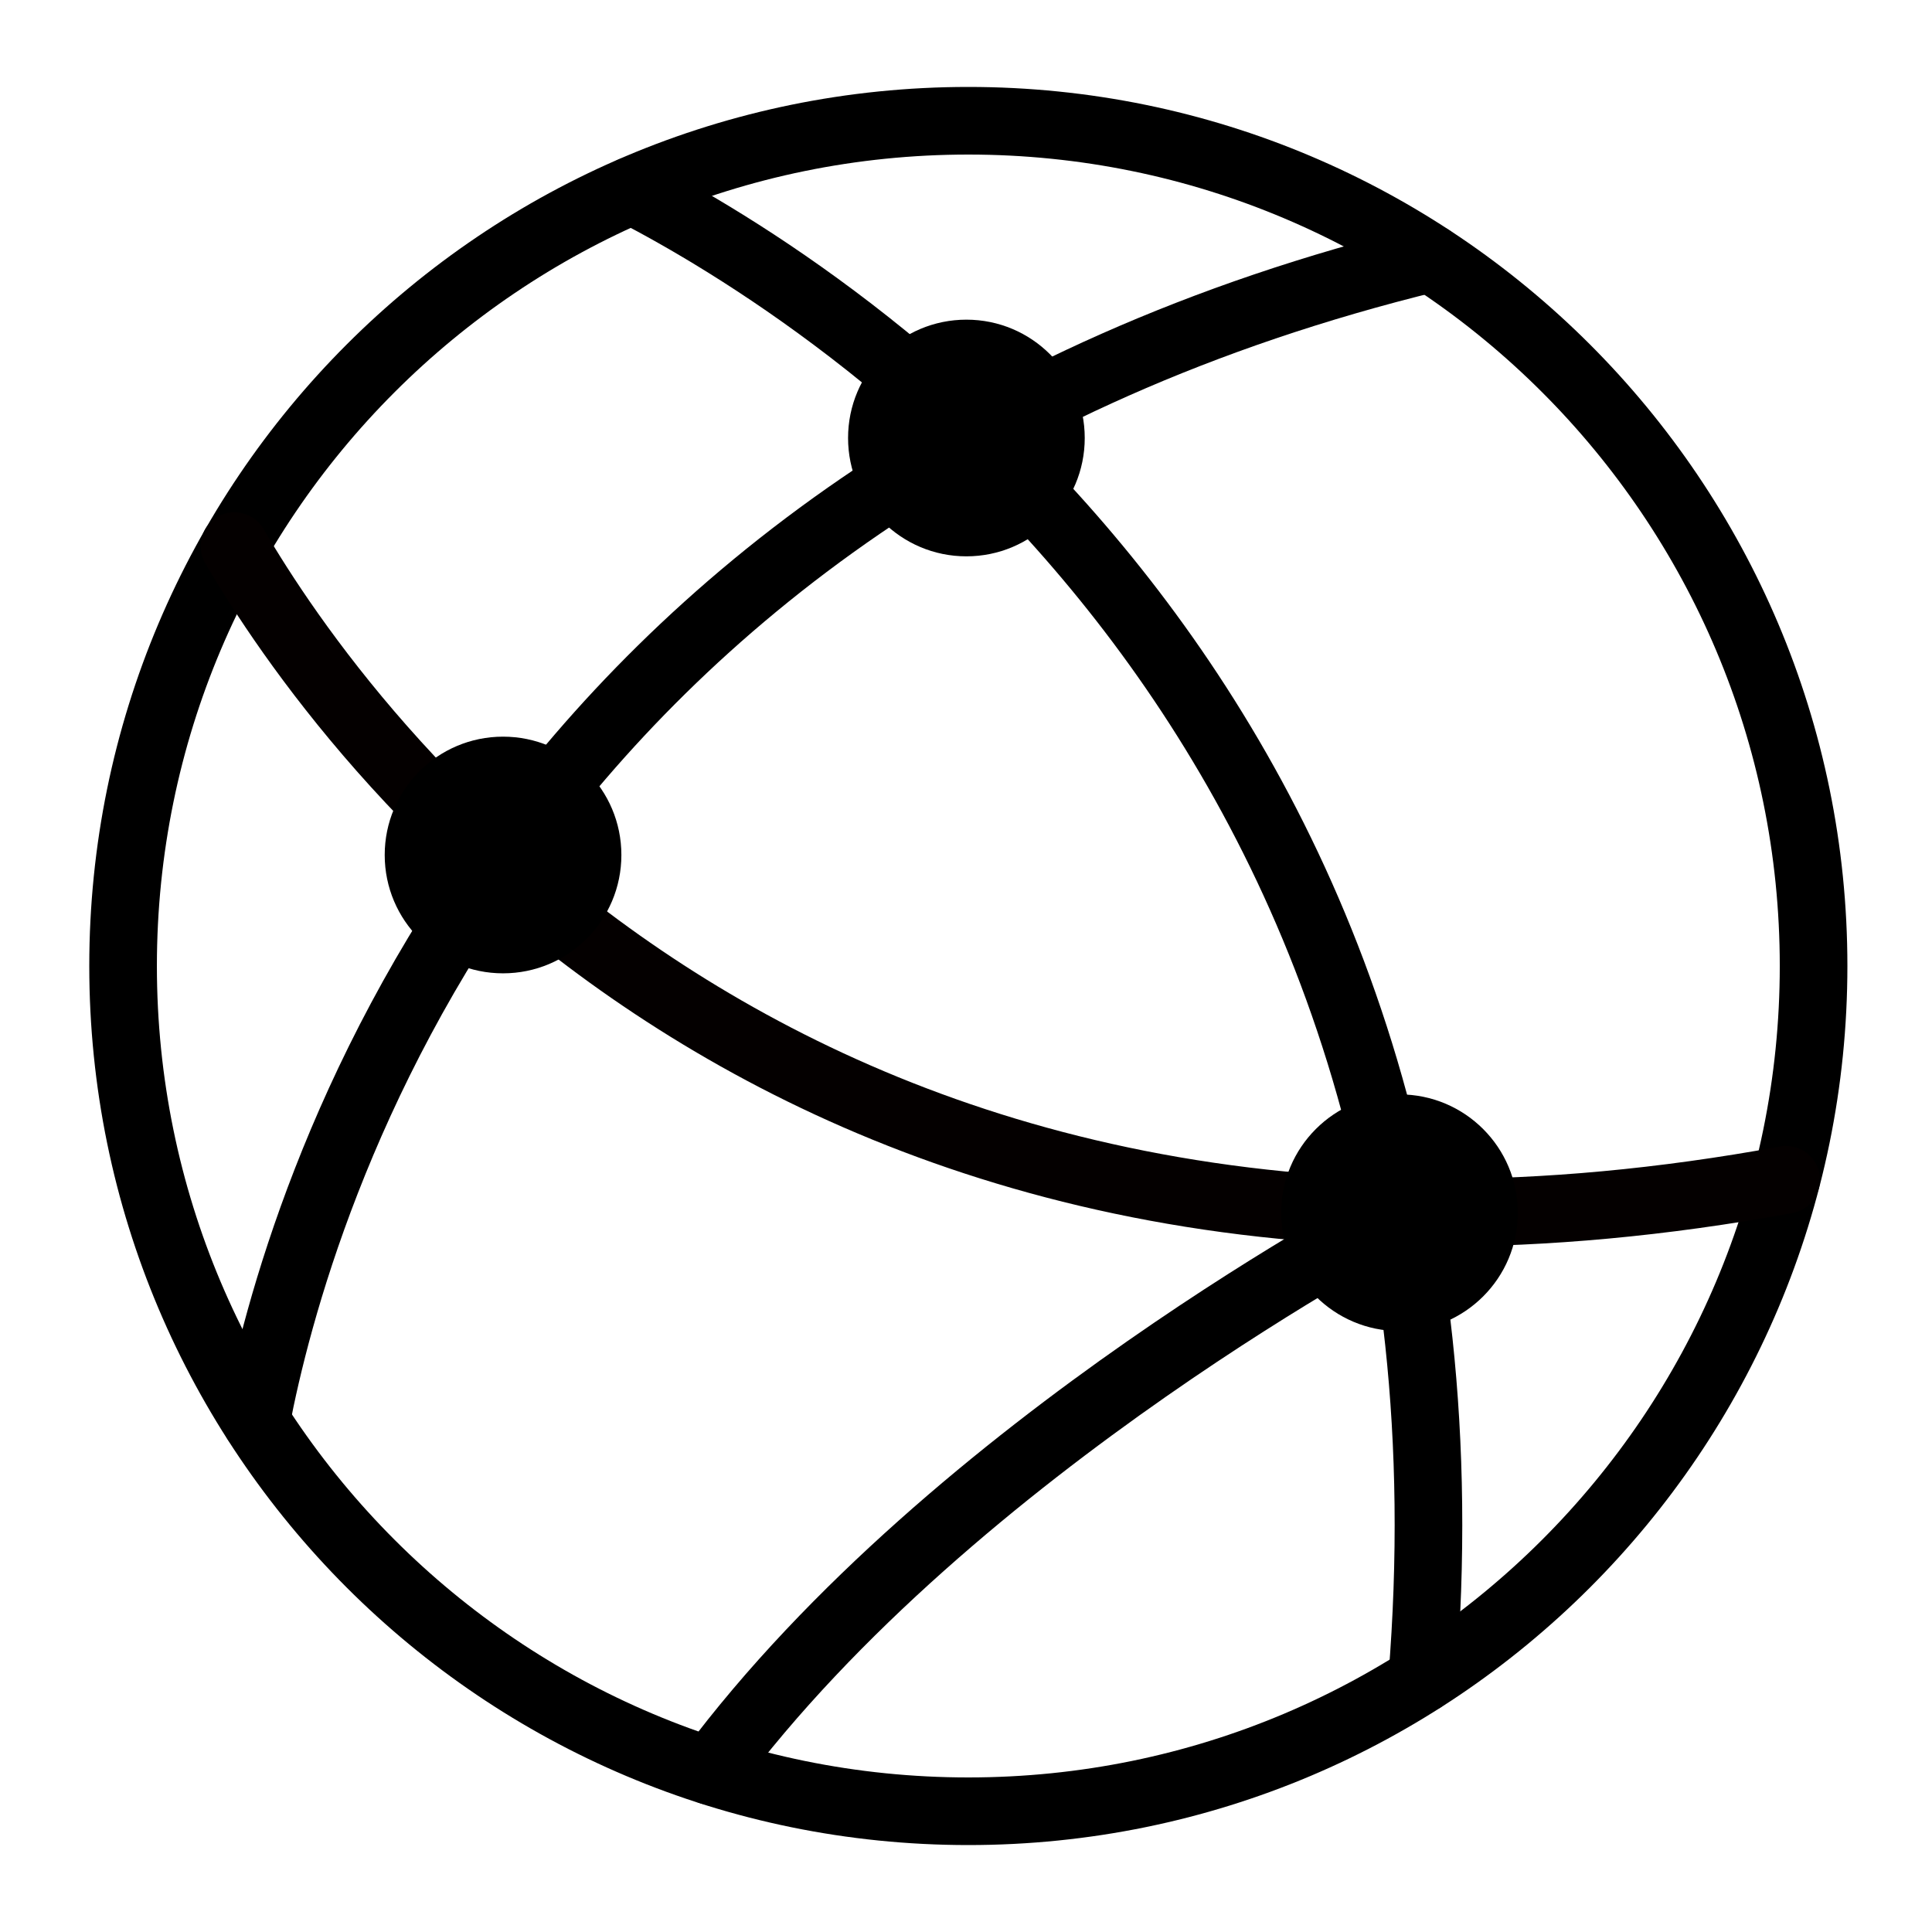
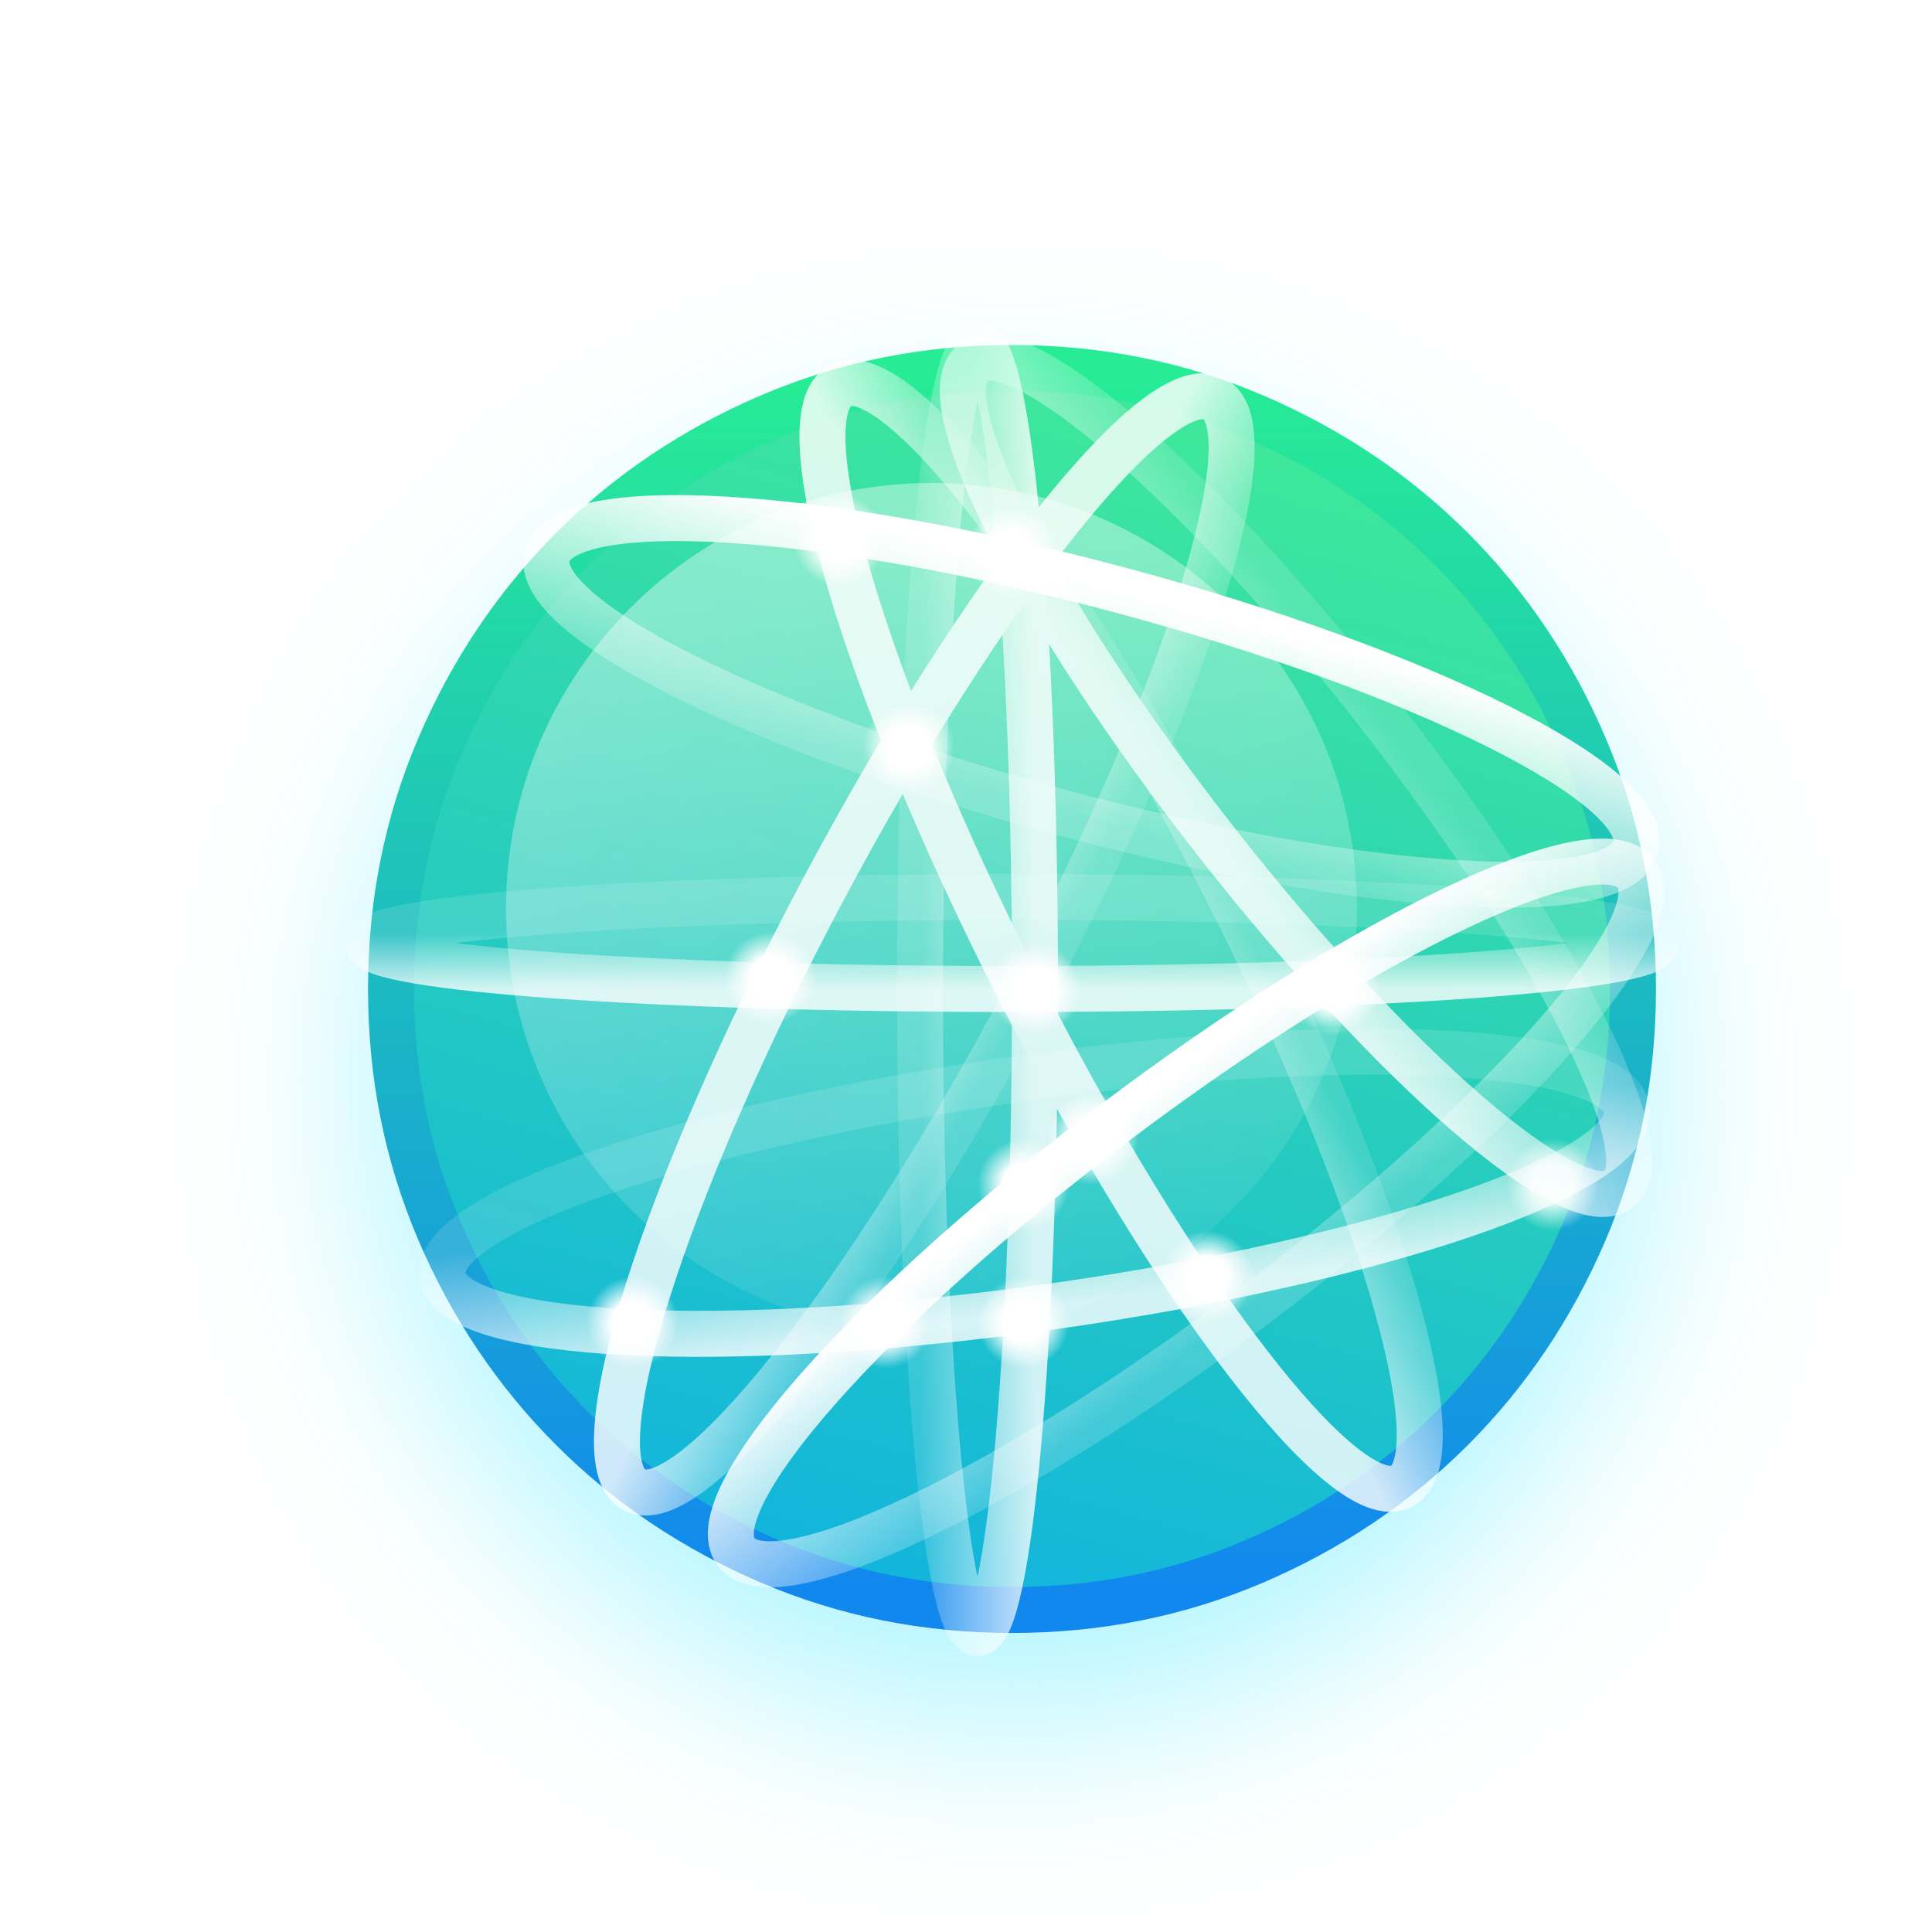
- <svg xmlns="http://www.w3.org/2000/svg" version="1.1" id="图层_1" x="0px" y="0px" viewBox="0 0 24 24" enable-background="new 0 0 24 24" xml:space="preserve">
-   <defs id="defs29" />
-   <g id="g24">
-     <circle fill="none" stroke="#B4B4B4" stroke-width="0.84" stroke-linecap="round" stroke-linejoin="round" stroke-miterlimit="10" cx="12.029" cy="12" r="10.5" id="circle4" style="stroke:#000000;stroke-opacity:1" />
-     <path fill="none" stroke="#F5F5F5" stroke-width="0.84" stroke-linecap="round" stroke-linejoin="round" stroke-miterlimit="10" d="   M21.987,15.335" id="path6" />
-     <path fill="none" stroke="#F5F5F5" stroke-width="0.84" stroke-linecap="round" stroke-linejoin="round" stroke-miterlimit="10" d="   M2.684,7.606" id="path8" />
-     <path fill="none" stroke="#B4B4B4" stroke-width="0.84" stroke-linecap="round" stroke-linejoin="round" stroke-miterlimit="10" d="   M22.188,14.656C9.804,16.932,4.245,9.072,2.912,6.784" id="path10" style="stroke:#040000;stroke-opacity:1" />
-     <path fill="none" stroke="#B4B4B4" stroke-width="0.84" stroke-linecap="round" stroke-linejoin="round" stroke-miterlimit="10" d="   M3.182,17.653C3.69,14.993,6.238,6.027,17.771,3.21" id="path12" style="stroke:#000000;stroke-opacity:1" />
-     <path fill="none" stroke="#B4B4B4" stroke-width="0.84" stroke-linecap="round" stroke-linejoin="round" stroke-miterlimit="10" d="   M17.666,20.858C18.64,8.851,10.333,3.644,7.853,2.366" id="path14" style="stroke:#000000;stroke-opacity:1" />
-     <path fill="none" stroke="#B4B4B4" stroke-width="0.84" stroke-linecap="round" stroke-linejoin="round" stroke-miterlimit="10" d="   M17.385,15.058c0,0-5.529,2.881-8.555,6.944" id="path16" style="stroke:#000000;stroke-opacity:1" />
-     <circle fill="#B4B4B4" cx="12.005" cy="5.441" r="1.47" id="circle18" style="fill:#000000;fill-opacity:1" />
-     <circle fill="#B4B4B4" cx="6.249" cy="10.621" r="1.47" id="circle20" style="fill:#000000;fill-opacity:1" />
-     <circle fill="#B4B4B4" cx="17.385" cy="15.065" r="1.47" id="circle22" style="fill:#000000;fill-opacity:1" />
+ <svg xmlns="http://www.w3.org/2000/svg" xmlns:xlink="http://www.w3.org/1999/xlink" width="42" height="42" viewBox="0 0 42 42">
+   <defs>
+     <linearGradient id="dcc_nav_network_42px-c" x1="38.951%" x2="66.366%" y1="100%" y2="0%">
+       <stop offset="0%" stop-color="#11B4DD" />
+       <stop offset="100%" stop-color="#40EA98" />
+     </linearGradient>
+     <linearGradient id="dcc_nav_network_42px-d" x1="50%" x2="50%" y1="0%" y2="98.156%">
+       <stop offset="0%" stop-color="#27EC95" />
+       <stop offset="100%" stop-color="#18E" />
+     </linearGradient>
+     <path id="dcc_nav_network_42px-b" d="M14,2.5 C12.068,2.5 10.249,2.865 8.545,3.594 C6.841,4.323 5.355,5.321 4.088,6.588 C2.821,7.855 1.823,9.341 1.094,11.045 C0.365,12.749 0,14.568 0,16.5 C0,18.432 0.365,20.251 1.094,21.955 C1.823,23.66 2.821,25.145 4.088,26.412 C5.355,27.679 6.841,28.677 8.545,29.406 C10.249,30.136 12.068,30.5 14,30.5 C15.932,30.5 17.751,30.136 19.455,29.406 C21.16,28.677 22.645,27.679 23.912,26.412 C25.179,25.145 26.177,23.66 26.906,21.955 C27.636,20.251 28,18.432 28,16.5 C28,14.568 27.636,12.749 26.906,11.045 C26.177,9.341 25.179,7.855 23.912,6.588 C22.645,5.321 21.16,4.323 19.455,3.594 C17.751,2.865 15.932,2.5 14,2.5 L14,2.5 Z" />
+     <filter id="dcc_nav_network_42px-a" width="150%" height="150%" x="-25%" y="-17.9%" filterUnits="objectBoundingBox">
+       <feOffset dy="2" in="SourceAlpha" result="shadowOffsetOuter1" />
+       <feGaussianBlur in="shadowOffsetOuter1" result="shadowBlurOuter1" stdDeviation="2" />
+       <feComposite in="shadowBlurOuter1" in2="SourceAlpha" operator="out" result="shadowBlurOuter1" />
+       <feColorMatrix in="shadowBlurOuter1" values="0 0 0 0 0   0 0 0 0 0.878   0 0 0 0 1  0 0 0 0.3 0" />
+     </filter>
+     <linearGradient id="dcc_nav_network_42px-e" x1="50%" x2="50%" y1="100%" y2="0%">
+       <stop offset="0%" stop-color="#FFF" stop-opacity=".176" />
+       <stop offset="100%" stop-color="#FFF" />
+     </linearGradient>
+     <linearGradient id="dcc_nav_network_42px-f" x1="50%" x2="50%" y1="39.476%" y2="100%">
+       <stop offset="0%" stop-color="#FFF" stop-opacity=".161" />
+       <stop offset="100%" stop-color="#FFF" />
+     </linearGradient>
+     <linearGradient id="dcc_nav_network_42px-g" x1="50%" x2="50%" y1="39.476%" y2="100%">
+       <stop offset="0%" stop-color="#FFF" stop-opacity=".161" />
+       <stop offset="100%" stop-color="#FFF" />
+     </linearGradient>
+     <linearGradient id="dcc_nav_network_42px-h" x1="50%" x2="50%" y1="100%" y2="39.476%">
+       <stop offset="0%" stop-color="#FFF" stop-opacity=".161" />
+       <stop offset="100%" stop-color="#FFF" />
+     </linearGradient>
+     <linearGradient id="dcc_nav_network_42px-i" x1="50%" x2="50%" y1="100%" y2="0%">
+       <stop offset="0%" stop-color="#FFF" stop-opacity=".176" />
+       <stop offset="100%" stop-color="#FFF" />
+     </linearGradient>
+     <linearGradient id="dcc_nav_network_42px-j" x1="50%" x2="50%" y1="0%" y2="100%">
+       <stop offset="0%" stop-color="#FFF" stop-opacity=".176" />
+       <stop offset="100%" stop-color="#FFF" />
+     </linearGradient>
+     <radialGradient id="dcc_nav_network_42px-k" cx="50%" cy="50%" r="50%" fx="50%" fy="50%">
+       <stop offset="0%" stop-color="#FFF" />
+       <stop offset="44.575%" stop-color="#FFF" />
+       <stop offset="100%" stop-color="#FFF" stop-opacity="0" />
+     </radialGradient>
+     <linearGradient id="dcc_nav_network_42px-l" x1="25.613%" x2="50%" y1="12.611%" y2="100%">
+       <stop offset="0%" stop-color="#FFF" />
+       <stop offset="100%" stop-color="#FFF" stop-opacity=".163" />
+     </linearGradient>
+   </defs>
+   <g fill="none" fill-rule="evenodd" transform="translate(8 5)">
+     <g fill-rule="nonzero">
+       <use fill="#000" filter="url(#dcc_nav_network_42px-a)" xlink:href="#dcc_nav_network_42px-b" />
+       <path fill="url(#dcc_nav_network_42px-c)" fill-rule="evenodd" stroke="url(#dcc_nav_network_42px-d)" stroke-linejoin="square" d="M14,3 C12.135,3 10.383,3.351 8.742,4.053 C7.095,4.758 5.663,5.72 4.441,6.941 C3.22,8.163 2.258,9.595 1.553,11.242 C0.851,12.883 0.5,14.635 0.5,16.5 C0.5,18.366 0.851,20.117 1.553,21.759 C2.258,23.405 3.22,24.837 4.441,26.059 C5.663,27.28 7.095,28.242 8.742,28.947 C10.383,29.649 12.135,30 14,30 C15.866,30 17.617,29.649 19.259,28.947 C20.905,28.242 22.337,27.28 23.559,26.059 C24.78,24.837 25.742,23.405 26.447,21.759 C27.149,20.117 27.5,18.366 27.5,16.5 C27.5,14.635 27.149,12.883 26.447,11.242 C25.742,9.595 24.78,8.163 23.559,6.941 C22.337,5.72 20.905,4.758 19.259,4.053 C17.617,3.351 15.866,3 14,3 Z" />
+     </g>
+     <g transform="translate(0 4.5)">
+       <ellipse cx="15.726" cy="5.748" stroke="url(#dcc_nav_network_42px-e)" rx="12.248" ry="2.5" transform="rotate(15 15.726 5.748)" />
+       <ellipse cx="17.786" cy="16.868" stroke="url(#dcc_nav_network_42px-e)" rx="12.248" ry="2.5" transform="rotate(-37 17.786 16.868)" />
+       <ellipse cx="14.495" cy="16.43" stroke="url(#dcc_nav_network_42px-f)" opacity=".8" rx="13" ry="2.5" transform="rotate(-8 14.495 16.43)" />
+       <ellipse cx="14" cy="11" stroke="url(#dcc_nav_network_42px-g)" opacity=".8" rx="14" ry="1" />
+     </g>
+     <g opacity=".8" transform="rotate(-90 17 13.5)">
+       <ellipse cx="14.969" cy="8.594" stroke="url(#dcc_nav_network_42px-h)" rx="13.429" ry="2.5" transform="rotate(28 14.97 8.594)" />
+       <ellipse cx="15.154" cy="12.872" stroke="url(#dcc_nav_network_42px-h)" rx="13.429" ry="2.5" transform="rotate(-27 15.154 12.872)" />
+       <ellipse cx="18.636" cy="16.674" stroke="url(#dcc_nav_network_42px-i)" rx="11.402" ry="2.25" transform="rotate(-38 18.636 16.674)" />
+       <ellipse cx="14" cy="9.75" stroke="url(#dcc_nav_network_42px-j)" rx="14" ry="1.25" />
+     </g>
+     <circle cx="14" cy="7" r="1" fill="url(#dcc_nav_network_42px-k)" />
+     <circle cx="21" cy="16.5" r="1" fill="url(#dcc_nav_network_42px-k)" />
+     <circle cx="14.5" cy="16.5" r="1" fill="url(#dcc_nav_network_42px-k)" />
+     <circle cx="14.25" cy="23.75" r="1" fill="url(#dcc_nav_network_42px-k)" />
+     <circle cx="14.25" cy="20.75" r="1" fill="url(#dcc_nav_network_42px-k)" />
+     <circle cx="15.75" cy="19.75" r="1" fill="url(#dcc_nav_network_42px-k)" />
+     <circle cx="5.75" cy="23.75" r="1" fill="url(#dcc_nav_network_42px-k)" />
+     <circle cx="10.25" cy="6.75" r="1" fill="url(#dcc_nav_network_42px-k)" />
+     <circle cx="8.75" cy="16.25" r="1" fill="url(#dcc_nav_network_42px-k)" />
+     <circle cx="11.75" cy="11.25" r="1" fill="url(#dcc_nav_network_42px-k)" />
+     <circle cx="11.25" cy="23.75" r="1" fill="url(#dcc_nav_network_42px-k)" />
+     <circle cx="25.75" cy="20.75" r="1" fill="url(#dcc_nav_network_42px-k)" opacity=".8" />
+     <circle cx="18.25" cy="22.75" r="1" fill="url(#dcc_nav_network_42px-k)" />
+     <circle cx="12.25" cy="14.75" r="9.25" fill="url(#dcc_nav_network_42px-l)" opacity=".4" />
  </g>
</svg>
